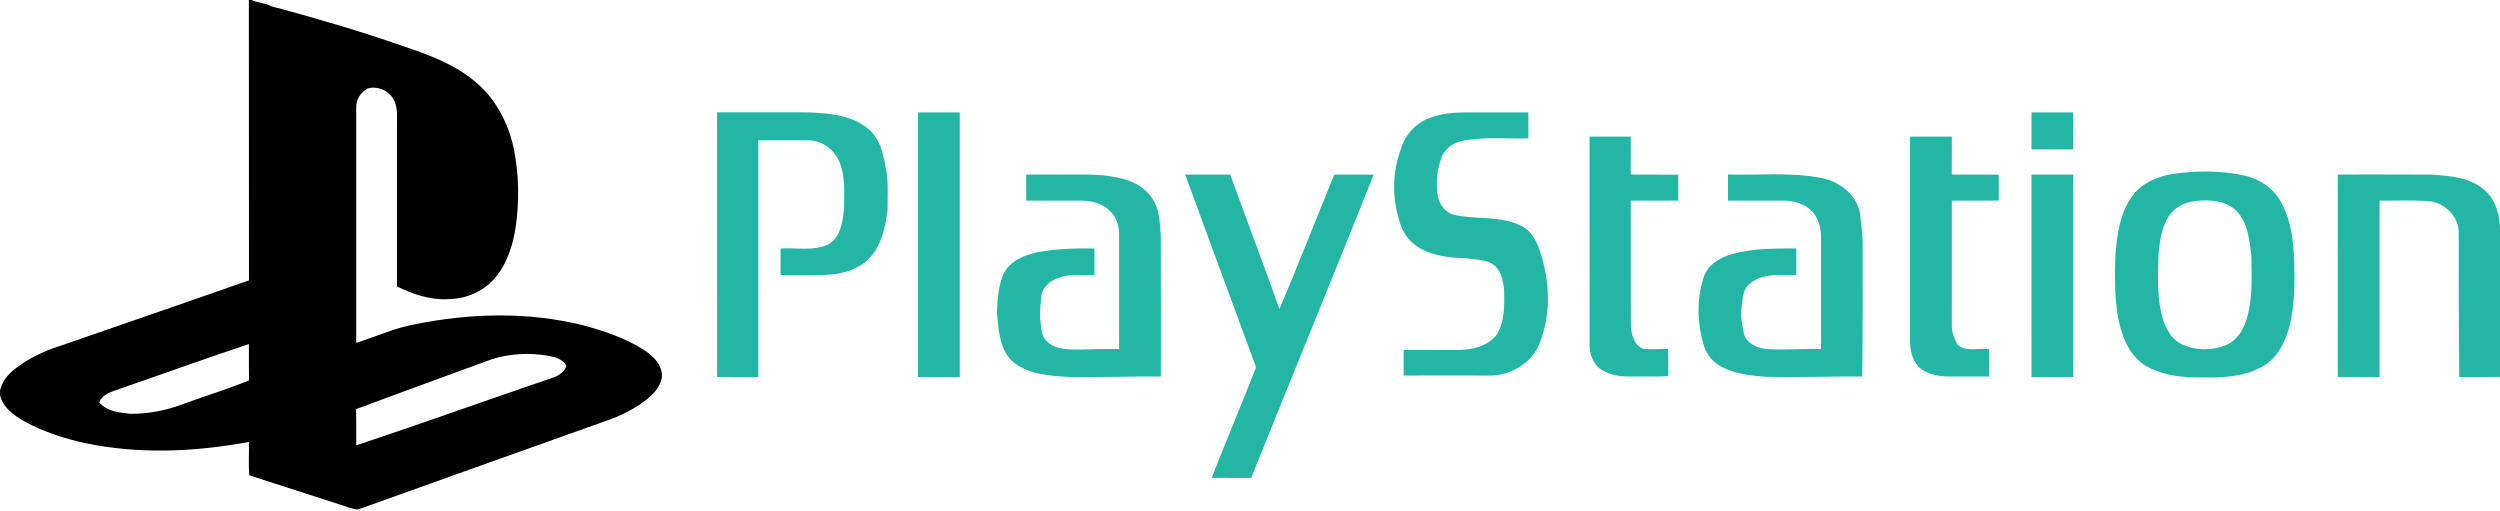
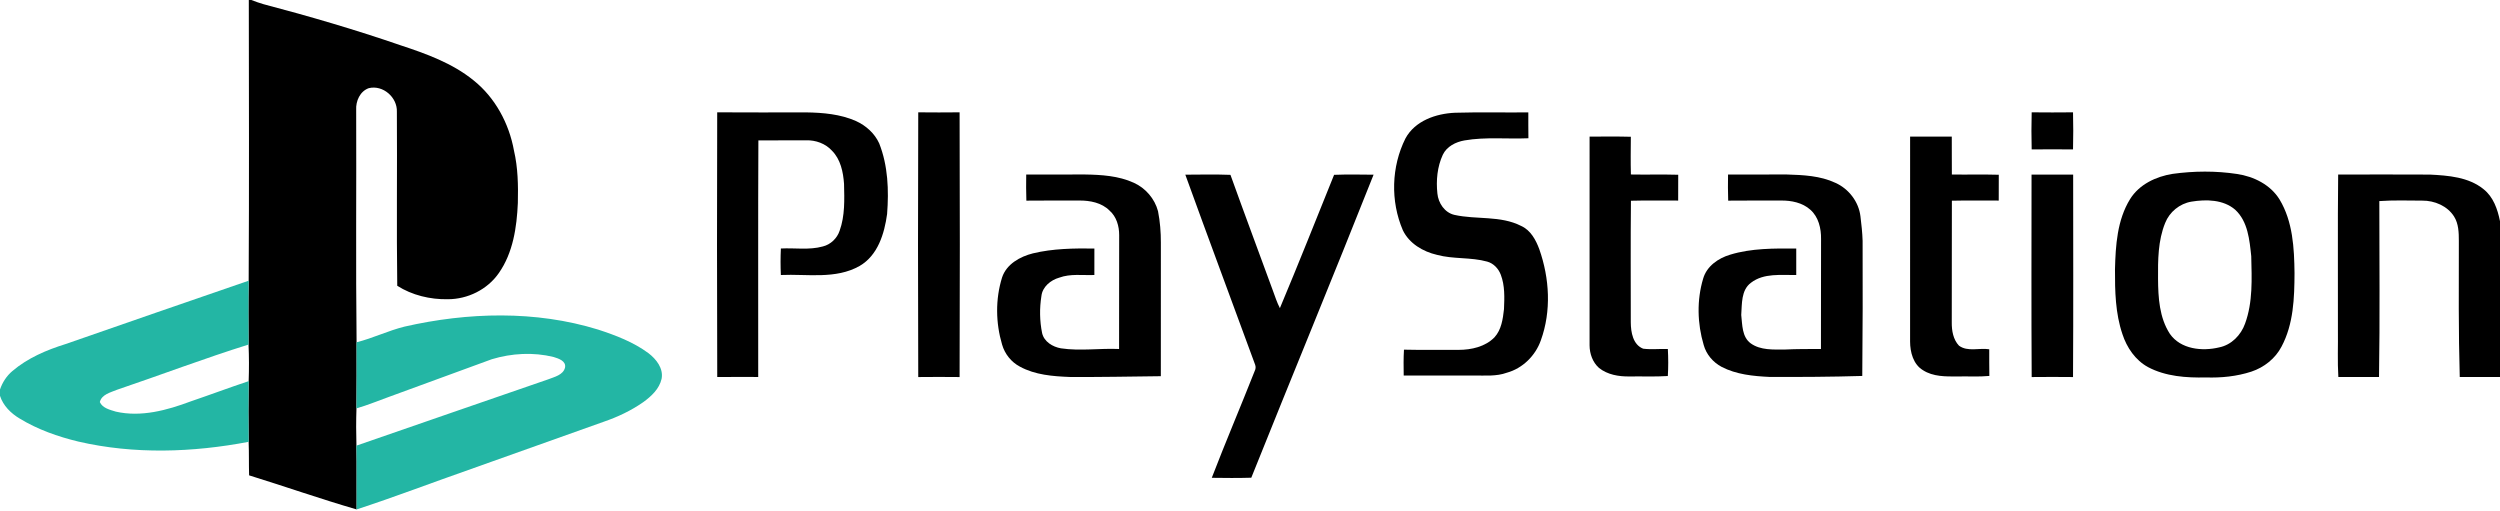
<svg xmlns="http://www.w3.org/2000/svg" width="1318pt" height="269pt" viewBox="0 0 1318 269" version="1.1">
  <g id="#000000ff">
-     <path fill="#000000" opacity="1.00" d=" M 131.20 0.00 L 132.61 0.00 C 135.64 1.43 139.13 1.48 142.17 2.88 C 144.30 4.02 146.78 4.10 149.03 4.89 C 170.14 10.69 191.16 16.87 211.83 24.09 C 225.08 28.57 238.65 33.35 249.61 42.34 C 261.02 51.33 268.19 64.89 270.98 78.99 C 273.62 92.17 273.79 105.80 271.96 119.09 C 270.47 129.21 267.30 139.57 260.28 147.28 C 254.21 154.06 245.10 157.68 236.08 157.73 C 226.71 158.18 217.55 155.14 209.27 150.99 C 209.24 122.66 209.25 94.32 209.27 65.99 C 209.21 61.71 209.81 57.16 207.89 53.17 C 205.54 48.00 199.14 44.96 193.69 46.71 C 189.99 48.69 187.59 52.77 187.79 56.98 C 187.80 98.24 187.78 139.50 187.81 180.76 C 198.02 177.55 207.83 172.98 218.41 171.04 C 247.71 165.06 278.46 164.23 307.60 171.54 C 318.46 174.45 329.26 178.15 338.86 184.09 C 343.25 186.86 347.66 190.64 348.79 195.95 C 349.76 201.00 346.49 205.61 343.00 208.89 C 336.13 214.95 327.74 219.06 319.13 222.02 C 277.88 236.68 236.66 251.44 195.44 266.21 C 193.00 267.06 190.60 268.09 188.05 268.60 C 185.37 268.16 182.82 267.16 180.25 266.34 C 164.01 261.04 147.71 255.90 131.48 250.61 C 130.87 244.76 131.41 238.85 131.22 232.97 C 102.84 238.26 73.39 239.57 45.00 233.63 C 33.84 231.23 22.85 227.64 12.81 222.13 C 7.30 219.01 1.60 214.86 0.00 208.36 L 0.00 206.08 C 0.95 201.44 3.97 197.53 7.63 194.67 C 14.51 189.26 22.47 185.33 30.79 182.67 C 64.27 171.03 97.81 159.56 131.25 147.81 C 131.19 98.54 131.28 49.27 131.20 0.00 M 60.79 205.80 C 57.46 207.02 53.62 208.45 52.33 212.11 C 56.29 216.97 63.11 217.53 68.92 218.17 C 78.40 218.18 87.90 216.35 96.75 212.94 C 108.24 208.74 119.98 205.15 131.31 200.54 C 131.14 194.15 131.28 187.76 131.22 181.37 C 107.65 189.23 84.28 197.71 60.79 205.80 M 259.30 189.38 C 235.45 198.16 211.53 206.78 187.74 215.70 C 187.87 222.07 187.75 228.44 187.81 234.81 C 222.12 223.35 256.20 211.15 290.43 199.47 C 293.88 198.41 297.38 196.54 298.64 192.92 C 296.76 189.35 292.68 188.23 289.02 187.57 C 279.18 185.83 268.84 186.39 259.30 189.38 Z" />
+     <path fill="#000000" opacity="1.00" d=" M 131.17 0.00 L 132.52 0.00 C 134.59 0.78 136.65 1.58 138.79 2.17 C 163.14 8.58 187.32 15.66 211.13 23.86 C 224.66 28.32 238.44 33.26 249.64 42.35 C 261.07 51.46 268.38 65.10 270.96 79.37 C 273.08 88.43 273.23 97.77 273.01 107.02 C 272.45 119.82 270.49 133.26 262.97 143.98 C 256.97 152.64 246.54 157.78 236.06 157.75 C 226.83 157.94 217.21 155.64 209.43 150.66 C 209.01 120.11 209.45 89.52 209.23 58.96 C 209.54 51.35 201.92 44.65 194.42 46.48 C 189.81 48.09 187.50 53.31 187.78 57.96 C 187.94 98.78 187.52 139.62 187.99 180.45 C 187.99 192.06 188.07 203.67 187.93 215.29 C 187.70 221.84 187.73 228.39 187.91 234.94 C 188.12 246.15 187.93 257.36 188.01 268.57 C 168.98 263.04 150.26 256.47 131.33 250.60 C 131.15 244.71 131.32 238.82 131.09 232.93 C 130.94 222.27 130.93 211.60 131.10 200.94 C 131.33 194.51 131.31 188.08 131.04 181.65 C 130.98 170.43 130.91 159.20 131.10 147.98 C 131.38 98.66 131.23 49.33 131.17 0.00 Z" />
+     <path fill="#000000" opacity="1.00" d=" M 378.11 59.22 C 393.74 59.32 409.37 59.27 424.99 59.25 C 433.88 59.38 443.06 60.17 451.27 63.81 C 456.52 66.20 461.10 70.28 463.51 75.58 C 468.18 87.39 468.64 100.32 467.68 112.83 C 466.27 123.16 462.81 134.61 453.23 140.19 C 440.59 147.40 425.51 144.35 411.67 144.98 C 411.46 140.33 411.46 135.67 411.68 131.01 C 419.03 130.62 426.59 131.94 433.79 129.93 C 437.92 128.93 441.34 125.64 442.66 121.62 C 445.50 113.73 445.17 105.20 444.98 96.95 C 444.54 90.70 443.18 84.00 438.58 79.41 C 435.18 75.67 430.03 73.83 425.04 73.97 C 416.63 74.04 408.22 73.95 399.82 74.03 C 399.61 115.59 399.78 157.17 399.73 198.74 C 392.53 198.74 385.33 198.70 378.13 198.76 C 377.95 152.25 377.99 105.73 378.11 59.22 Z" />
+     <path fill="#000000" opacity="1.00" d=" M 484.10 59.22 C 491.36 59.30 498.63 59.30 505.90 59.22 C 506.07 105.74 506.06 152.26 505.90 198.78 C 498.63 198.70 491.36 198.70 484.10 198.78 C 483.94 152.26 483.93 105.74 484.10 59.22 Z" />
+     <path fill="#000000" opacity="1.00" d=" M 740.96 72.97 C 746.01 63.66 757.04 59.88 767.07 59.44 C 779.95 59.06 792.84 59.38 805.73 59.26 C 805.73 63.80 805.71 68.35 805.78 72.89 C 794.55 73.38 783.21 72.10 772.08 74.03 C 767.46 74.84 762.71 77.21 760.63 81.63 C 757.72 87.94 757.06 95.14 757.79 102.00 C 758.27 107.06 761.62 112.12 766.79 113.29 C 778.37 115.88 791.05 113.54 801.94 119.11 C 806.96 121.36 809.71 126.49 811.53 131.42 C 816.93 146.74 817.92 163.96 812.35 179.38 C 809.53 187.47 802.74 194.21 794.42 196.49 C 788.83 198.53 782.82 197.92 777.00 197.97 C 764.68 197.96 752.35 197.98 740.03 197.97 C 739.97 193.42 739.89 188.88 740.17 184.34 C 749.77 184.57 759.37 184.42 768.97 184.45 C 775.73 184.44 782.99 182.82 787.88 177.85 C 791.55 173.84 792.32 168.19 792.90 163.00 C 793.16 156.91 793.42 150.58 791.20 144.79 C 789.98 141.61 787.41 138.84 784.06 137.92 C 775.41 135.51 766.25 136.71 757.59 134.36 C 750.21 132.66 742.94 128.40 739.57 121.36 C 733.00 106.04 733.49 87.88 740.96 72.97 Z" />
+     <path fill="#000000" opacity="1.00" d=" M 1071.10 59.22 C 1078.36 59.30 1085.63 59.30 1092.90 59.22 C 1093.06 65.74 1093.06 72.26 1092.90 78.78 C 1085.63 78.70 1078.36 78.70 1071.10 78.78 C 1070.93 72.26 1070.93 65.74 1071.10 59.22 Z" />
+     <path fill="#000000" opacity="1.00" d=" M 838.03 72.02 C 845.28 72.01 852.53 71.90 859.78 72.10 C 859.73 78.73 859.63 85.36 859.81 91.99 C 868.12 92.15 876.44 91.88 884.76 92.13 C 884.72 96.67 884.74 101.20 884.73 105.74 C 876.43 105.79 868.12 105.59 859.83 105.83 C 859.61 127.21 859.76 148.60 859.75 169.99 C 859.79 175.12 860.86 181.70 866.27 183.83 C 870.58 184.37 874.95 183.83 879.29 184.01 C 879.55 188.75 879.57 193.50 879.28 198.24 C 872.53 198.68 865.76 198.36 859.00 198.47 C 853.39 198.54 847.50 197.56 843.00 193.98 C 839.65 191.02 838.04 186.47 838.02 182.07 C 838.04 145.39 838.02 108.70 838.03 72.02 Z" />
+     <path fill="#000000" opacity="1.00" d=" M 1007.01 72.02 C 1014.33 71.98 1021.66 71.98 1028.98 72.02 C 1029.05 78.68 1028.94 85.34 1029.02 92.00 C 1037.26 92.13 1045.51 91.88 1053.76 92.13 C 1053.72 96.67 1053.73 101.20 1053.73 105.74 C 1045.50 105.78 1037.26 105.61 1029.03 105.81 C 1028.94 127.22 1029.05 148.63 1028.97 170.04 C 1028.93 174.31 1029.73 179.05 1032.78 182.24 C 1037.38 185.62 1043.47 183.30 1048.73 184.14 C 1048.75 188.83 1048.69 193.51 1048.79 198.19 C 1043.20 198.74 1037.59 198.33 1031.99 198.47 C 1025.82 198.50 1019.16 198.64 1013.78 195.16 C 1008.66 192.08 1007.01 185.66 1007.00 180.05 C 1007.01 144.04 1006.98 108.03 1007.01 72.02 Z" />
+     <path fill="#000000" opacity="1.00" d=" M 1145.43 91.66 C 1156.65 90.12 1168.15 90.02 1179.36 91.72 C 1188.20 93.03 1197.00 97.38 1201.80 105.19 C 1208.79 116.80 1209.52 130.79 1209.67 143.99 C 1209.62 157.10 1209.15 170.89 1202.83 182.72 C 1199.56 189.02 1193.62 193.70 1186.93 195.92 C 1179.23 198.44 1171.07 199.25 1163.00 198.99 C 1152.62 199.22 1141.74 198.48 1132.41 193.52 C 1125.74 189.87 1121.24 183.23 1118.93 176.12 C 1115.22 165.17 1114.97 153.45 1115.02 141.99 C 1115.33 129.39 1116.17 116.02 1122.96 105.00 C 1127.78 97.21 1136.64 93.06 1145.43 91.66 M 1155.30 106.31 C 1149.10 107.36 1143.76 111.74 1141.46 117.57 C 1137.68 126.87 1137.65 137.13 1137.72 147.01 C 1137.79 156.88 1138.41 167.50 1143.96 176.01 C 1149.63 184.14 1160.99 185.32 1169.95 183.14 C 1176.40 181.86 1181.45 176.66 1183.60 170.60 C 1187.76 159.26 1187.13 146.96 1186.86 135.09 C 1185.95 126.54 1185.12 116.80 1178.42 110.59 C 1172.16 105.15 1163.06 105.03 1155.30 106.31 Z" />
+     <path fill="#000000" opacity="1.00" d=" M 541.02 92.02 C 551.35 91.97 561.67 92.02 572.00 91.99 C 580.68 92.13 589.68 92.68 597.70 96.34 C 603.90 99.11 608.79 104.77 610.51 111.35 C 611.58 116.83 612.03 122.43 612.01 128.01 C 611.97 151.45 612.03 174.89 611.99 198.33 C 595.99 198.51 579.99 198.85 563.98 198.74 C 555.05 198.39 545.71 197.66 537.71 193.30 C 533.14 190.90 529.72 186.61 528.30 181.66 C 524.91 170.23 524.73 157.73 528.28 146.32 C 530.60 139.24 537.74 135.28 544.56 133.57 C 555.15 131.02 566.13 130.88 576.96 131.02 C 576.99 135.67 576.99 140.32 576.95 144.98 C 570.77 145.24 564.36 144.18 558.42 146.38 C 553.93 147.64 549.57 151.20 549.03 156.08 C 548.00 162.56 548.10 169.22 549.41 175.65 C 550.48 180.19 555.00 182.88 559.33 183.64 C 569.48 185.14 579.77 183.55 589.98 183.99 C 590.04 163.98 589.96 143.97 590.03 123.96 C 590.05 119.24 588.61 114.22 584.96 111.03 C 580.82 106.84 574.66 105.68 568.98 105.72 C 559.69 105.73 550.39 105.69 541.10 105.78 C 540.94 101.19 540.96 96.60 541.02 92.02 Z" />
+     <path fill="#000000" opacity="1.00" d=" M 624.90 92.09 C 632.83 92.04 640.77 91.88 648.70 92.18 C 656.00 112.50 663.57 132.73 670.99 153.00 C 672.18 156.18 673.18 159.43 674.76 162.45 C 684.56 139.14 693.86 115.62 703.33 92.17 C 710.26 91.90 717.21 92.02 724.15 92.10 C 702.99 145.47 681.03 198.55 659.68 251.85 C 652.73 252.07 645.79 251.99 638.85 251.90 C 646.12 233.01 654.06 214.39 661.49 195.56 C 662.02 194.51 662.10 193.44 661.73 192.34 C 649.48 158.92 637.01 125.57 624.90 92.09 Z" />
+     <path fill="#000000" opacity="1.00" d=" M 911.02 92.01 C 921.35 91.97 931.67 92.02 942.00 91.99 C 950.64 92.25 959.69 92.65 967.64 96.40 C 974.65 99.52 979.93 106.40 980.83 114.05 C 981.36 118.35 981.84 122.66 981.97 126.99 C 982.08 150.72 982.00 174.47 981.79 198.20 C 965.52 198.69 949.23 198.78 932.95 198.72 C 924.33 198.31 915.39 197.45 907.62 193.40 C 903.12 191.00 899.56 186.84 898.19 181.89 C 894.82 170.57 894.50 158.20 897.91 146.86 C 899.81 140.31 905.89 136.12 912.15 134.26 C 923.40 130.83 935.33 130.96 946.98 131.02 C 947.02 135.68 947.02 140.33 946.98 144.99 C 938.94 145.12 929.91 143.83 923.09 149.08 C 917.85 152.98 918.40 160.25 917.98 166.06 C 918.57 171.20 918.32 177.62 922.98 181.02 C 928.17 184.74 934.92 184.26 940.99 184.27 C 947.32 183.97 953.66 183.99 960.00 183.99 C 960.08 164.65 959.98 145.31 960.06 125.97 C 960.14 120.43 958.74 114.38 954.43 110.58 C 950.25 106.83 944.44 105.67 938.98 105.72 C 929.69 105.74 920.39 105.69 911.10 105.78 C 910.93 101.19 910.96 96.60 911.02 92.01 Z" />
+     <path fill="#000000" opacity="1.00" d=" M 1071.03 92.04 C 1078.34 92.01 1085.65 92.02 1092.97 92.04 C 1092.98 127.62 1093.11 163.20 1092.90 198.78 C 1085.63 198.70 1078.36 198.70 1071.10 198.78 C 1070.89 163.20 1071.02 127.62 1071.03 92.04 Z" />
+     <path fill="#000000" opacity="1.00" d=" M 1232.68 92.02 C 1248.79 91.99 1264.91 91.96 1281.02 92.04 C 1290.75 92.53 1301.43 93.33 1309.30 99.71 C 1314.52 103.83 1316.74 110.34 1318.00 116.63 L 1318.00 198.74 C 1310.92 198.72 1303.85 198.71 1296.78 198.77 C 1296.09 174.86 1296.27 150.93 1296.30 127.01 C 1296.30 122.64 1296.19 117.98 1293.80 114.17 C 1290.27 108.56 1283.48 105.71 1277.01 105.77 C 1269.46 105.74 1261.90 105.48 1254.38 106.01 C 1254.39 136.93 1254.72 167.86 1254.22 198.77 C 1247.07 198.72 1239.92 198.72 1232.78 198.77 C 1232.26 190.52 1232.67 182.26 1232.55 174.00 C 1232.64 146.68 1232.37 119.34 1232.68 92.02 Z" />
  </g>
  <g id="#23b6a4ff">
-     <path fill="#23b6a4" opacity="1.00" d=" M 378.04 59.23 C 394.03 59.28 410.02 59.25 426.01 59.24 C 437.21 59.71 449.66 60.64 458.41 68.52 C 465.23 74.67 466.12 84.35 467.72 92.84 C 468.22 98.90 467.89 105.01 467.90 111.08 C 466.71 119.77 464.86 129.03 458.72 135.70 C 452.81 142.31 443.62 144.57 435.09 144.96 C 427.23 145.06 419.37 144.97 411.51 145.00 C 411.50 140.33 411.50 135.67 411.51 131.00 C 419.88 130.48 428.78 132.51 436.68 128.85 C 443.30 125.15 444.18 116.89 444.98 110.12 C 445.02 101.61 445.87 92.66 442.24 84.69 C 439.53 78.78 433.67 74.41 427.13 73.99 C 418.00 74.00 408.88 74.00 399.75 74.00 C 399.74 115.58 399.75 157.17 399.75 198.75 C 392.52 198.74 385.30 198.77 378.07 198.73 C 378.02 152.23 378.08 105.73 378.04 59.23 Z" />
-     <path fill="#23b6a4" opacity="1.00" d=" M 484.01 59.25 C 491.33 59.25 498.66 59.26 505.99 59.25 C 506.01 105.75 506.00 152.25 505.99 198.75 C 498.66 198.74 491.33 198.74 484.01 198.75 C 483.99 152.25 484.00 105.75 484.01 59.25 Z" />
-     <path fill="#23b6a4" opacity="1.00" d=" M 753.11 62.41 C 759.38 59.84 766.26 59.30 772.98 59.24 C 783.90 59.27 794.82 59.24 805.75 59.25 C 805.75 63.82 805.73 68.39 805.77 72.96 C 794.47 73.22 783.09 72.14 771.89 74.04 C 767.04 74.96 762.12 77.65 760.20 82.45 C 757.68 88.94 756.84 96.14 757.94 103.03 C 758.70 107.70 761.96 112.20 766.75 113.28 C 778.34 115.97 791.04 113.47 801.94 119.11 C 806.96 121.38 809.76 126.50 811.53 131.47 C 817.16 147.45 818.03 165.62 811.48 181.46 C 807.29 191.51 796.66 197.78 785.97 197.98 C 770.65 197.93 755.32 197.92 740.00 197.98 C 740.00 193.49 739.99 189.00 740.00 184.51 C 749.94 184.47 759.87 184.56 769.81 184.47 C 776.73 184.31 784.24 182.33 788.81 176.79 C 793.45 169.79 793.11 160.94 792.98 152.90 C 792.46 147.89 791.34 142.17 786.85 139.18 C 782.68 136.67 777.65 136.96 773.02 136.16 C 763.87 135.91 754.09 134.88 746.40 129.42 C 741.74 126.16 738.73 120.98 737.50 115.48 C 733.81 103.48 734.16 90.35 738.56 78.59 C 740.59 71.33 746.09 65.19 753.11 62.41 Z" />
-     <path fill="#23b6a4" opacity="1.00" d=" M 1071.01 59.25 C 1078.33 59.26 1085.66 59.26 1092.99 59.25 C 1093.00 65.75 1093.00 72.25 1092.99 78.75 C 1085.66 78.75 1078.33 78.74 1071.01 78.75 C 1070.99 72.25 1070.99 65.75 1071.01 59.25 Z" />
-     <path fill="#23b6a4" opacity="1.00" d=" M 838.02 72.00 C 845.26 72.00 852.50 71.99 859.75 72.01 C 859.73 78.69 859.77 85.38 859.72 92.06 C 868.06 92.05 876.39 92.03 884.73 92.07 C 884.76 96.63 884.74 101.19 884.75 105.75 C 876.41 105.75 868.08 105.74 859.75 105.75 C 859.77 127.52 859.69 149.29 859.79 171.05 C 859.88 175.93 861.27 182.05 866.43 183.90 C 870.72 184.34 875.07 183.81 879.40 184.01 C 879.58 188.72 879.45 193.43 879.51 198.14 C 875.03 198.81 870.50 198.39 866.00 198.49 C 859.33 198.41 852.18 199.20 846.08 195.89 C 841.07 193.81 838.32 188.32 838.05 183.12 C 838.03 146.08 838.10 109.04 838.02 72.00 Z" />
-     <path fill="#23b6a4" opacity="1.00" d=" M 1007.00 72.00 C 1014.33 72.00 1021.66 72.00 1029.00 72.00 C 1028.98 78.68 1029.04 85.37 1028.96 92.05 C 1037.22 92.07 1045.47 92.03 1053.73 92.07 C 1053.76 96.63 1053.74 101.19 1053.75 105.75 C 1045.50 105.75 1037.25 105.74 1029.00 105.75 C 1028.99 127.83 1029.02 149.92 1028.99 172.00 C 1028.97 175.57 1030.49 178.88 1032.16 181.96 C 1036.95 185.63 1043.19 183.33 1048.71 184.14 C 1048.77 188.92 1048.74 193.71 1048.73 198.50 C 1041.46 198.48 1034.19 198.51 1026.92 198.50 C 1021.48 198.39 1015.69 197.25 1011.57 193.46 C 1007.38 189.14 1006.77 182.73 1006.99 177.01 C 1007.02 142.01 1006.99 107.00 1007.00 72.00 Z" />
-     <path fill="#23b6a4" opacity="1.00" d=" M 1145.53 91.67 C 1157.87 89.97 1170.60 89.82 1182.84 92.45 C 1191.36 94.26 1199.38 99.66 1203.14 107.68 C 1207.93 116.64 1208.99 126.98 1209.49 136.96 C 1209.76 148.43 1209.86 160.10 1207.18 171.32 C 1204.98 180.04 1200.68 189.02 1192.41 193.44 C 1183.17 198.45 1172.25 199.22 1161.93 198.95 C 1151.22 199.22 1139.85 198.17 1130.53 192.41 C 1122.01 186.68 1118.31 176.49 1116.54 166.82 C 1114.79 155.96 1114.77 144.90 1115.30 133.94 C 1116.13 123.26 1117.74 112.00 1124.26 103.14 C 1129.28 96.41 1137.45 92.99 1145.53 91.67 M 1155.20 106.32 C 1151.11 107.16 1147.21 109.20 1144.55 112.45 C 1139.67 118.48 1138.69 126.56 1137.96 134.02 C 1137.70 145.29 1136.93 156.87 1140.17 167.83 C 1141.79 173.39 1144.90 179.02 1150.38 181.56 C 1157.04 184.71 1165.02 184.85 1171.98 182.55 C 1178.12 180.64 1182.40 174.96 1184.17 168.98 C 1187.80 157.98 1187.03 146.26 1186.91 134.87 C 1185.89 126.21 1185.00 116.26 1177.96 110.17 C 1171.62 105.11 1162.82 105.08 1155.20 106.32 Z" />
-     <path fill="#23b6a4" opacity="1.00" d=" M 541.00 92.00 C 549.99 92.00 558.98 92.00 567.97 92.00 C 576.95 91.91 586.15 92.25 594.73 95.14 C 600.54 97.00 605.67 101.04 608.55 106.45 C 611.55 111.75 611.35 118.06 611.96 123.94 C 612.05 148.79 611.98 173.64 612.00 198.49 C 595.99 198.40 579.99 198.94 563.98 198.75 C 553.32 198.19 541.40 197.48 533.09 189.92 C 526.65 183.04 526.34 172.95 525.56 164.09 C 526.02 157.38 526.31 150.44 529.15 144.23 C 532.52 137.55 540.02 134.46 546.95 133.01 C 556.83 131.06 566.94 130.88 576.98 131.00 C 576.92 135.66 576.95 140.33 576.95 145.00 C 570.74 145.27 564.30 144.10 558.37 146.42 C 553.56 147.68 549.07 151.79 548.90 157.00 C 548.63 160.95 547.87 164.92 548.50 168.88 C 548.92 172.72 548.83 177.17 551.92 180.00 C 556.70 184.60 563.82 184.23 569.97 184.27 C 576.64 184.02 583.32 183.94 590.00 184.00 C 589.99 163.28 590.02 142.56 589.99 121.84 C 589.49 118.10 588.34 114.14 585.45 111.53 C 581.58 107.27 575.59 105.74 570.02 105.76 C 560.35 105.73 550.68 105.76 541.01 105.75 C 540.99 101.17 541.00 96.58 541.00 92.00 Z" />
-     <path fill="#23b6a4" opacity="1.00" d=" M 624.83 92.03 C 632.75 92.07 640.67 92.05 648.59 92.05 C 657.14 115.70 666.10 139.20 674.50 162.90 C 684.57 139.47 693.73 115.64 703.43 92.05 C 710.35 92.07 717.28 92.03 724.21 92.07 C 702.92 145.46 681.07 198.64 659.60 251.96 C 652.66 251.93 645.72 251.96 638.79 251.94 C 646.33 232.53 654.52 213.37 662.08 193.97 C 662.19 192.36 661.13 191.00 660.70 189.51 C 648.75 157.02 636.71 124.55 624.83 92.03 Z" />
-     <path fill="#23b6a4" opacity="1.00" d=" M 911.00 92.00 C 927.38 92.49 943.98 90.64 960.17 93.84 C 969.65 95.59 978.61 102.43 980.55 112.23 C 981.17 117.11 981.77 122.01 981.98 126.93 C 982.02 150.79 982.09 174.65 981.73 198.50 C 964.80 198.36 947.87 199.06 930.93 198.66 C 922.97 198.02 914.74 197.21 907.58 193.39 C 903.28 191.06 899.78 187.17 898.37 182.45 C 894.76 170.76 894.36 157.89 898.16 146.20 C 900.34 139.39 907.07 135.56 913.60 133.83 C 924.45 130.88 935.84 130.97 947.00 131.00 C 947.00 135.67 947.00 140.33 947.00 145.00 C 938.75 145.12 929.27 143.74 922.52 149.58 C 918.59 152.53 918.78 157.73 918.16 162.10 C 917.41 166.68 918.50 171.25 919.34 175.73 C 920.73 181.29 926.86 183.76 932.08 184.06 C 941.39 184.67 950.72 183.64 960.05 184.04 C 960.05 164.04 960.05 144.04 960.06 124.04 C 959.79 119.36 958.43 114.39 954.94 111.06 C 951.03 107.21 945.37 105.75 940.02 105.76 C 930.35 105.73 920.67 105.76 911.01 105.75 C 910.99 101.17 911.00 96.58 911.00 92.00 Z" />
-     <path fill="#23b6a4" opacity="1.00" d=" M 1071.00 92.05 C 1078.33 92.05 1085.66 92.05 1093.00 92.05 C 1093.00 127.62 1093.01 163.18 1092.99 198.75 C 1085.66 198.74 1078.33 198.74 1071.01 198.75 C 1070.99 163.18 1071.00 127.62 1071.00 92.05 Z" />
-     <path fill="#23b6a4" opacity="1.00" d=" M 1232.51 92.00 C 1249.02 92.04 1265.54 91.92 1282.06 92.06 C 1292.27 92.75 1303.89 93.69 1311.33 101.63 C 1316.05 106.47 1317.51 113.26 1318.00 119.78 L 1318.00 198.70 C 1310.83 198.80 1303.67 198.73 1296.50 198.74 C 1296.28 173.52 1296.22 148.29 1296.21 123.06 C 1296.58 114.03 1288.65 106.63 1279.97 105.96 C 1271.49 105.49 1262.99 105.87 1254.51 105.75 C 1254.48 136.74 1254.49 167.74 1254.50 198.74 C 1247.16 198.75 1239.83 198.76 1232.49 198.73 C 1232.52 163.15 1232.49 127.58 1232.51 92.00 Z" />
+     <path fill="#23b6a4" opacity="1.00" d=" M 34.57 181.39 C 66.73 170.20 98.90 159.04 131.10 147.98 C 130.91 159.20 130.98 170.43 131.04 181.65 C 107.68 188.94 84.77 197.68 61.59 205.52 C 58.26 206.92 53.61 207.94 52.63 211.97 C 54.08 215.20 57.99 216.05 61.07 217.01 C 74.38 220.05 88.09 216.28 100.56 211.61 C 110.77 208.14 120.87 204.34 131.10 200.94 C 130.93 211.60 130.94 222.27 131.09 232.93 C 101.54 238.56 70.73 239.61 41.28 232.79 C 30.50 230.19 19.86 226.44 10.36 220.65 C 5.74 217.90 1.69 213.91 0.00 208.69 L 0.00 205.34 C 1.28 201.57 3.51 198.14 6.57 195.58 C 14.64 188.72 24.55 184.51 34.57 181.39 Z" />
+     <path fill="#23b6a4" opacity="1.00" d=" M 213.26 172.19 C 246.68 164.58 282.30 163.58 315.30 173.75 C 324.60 176.78 333.92 180.33 341.85 186.18 C 345.95 189.31 349.85 194.20 348.80 199.70 C 347.60 205.06 343.32 208.98 339.04 212.07 C 332.73 216.47 325.70 219.79 318.44 222.29 C 295.07 230.58 271.70 238.91 248.34 247.26 C 228.21 254.30 208.28 261.94 188.01 268.57 C 187.93 257.36 188.12 246.15 187.91 234.94 C 221.62 223.32 255.28 211.56 289.01 199.99 C 292.28 198.70 296.90 197.71 297.88 193.81 C 298.58 190.31 294.47 189.01 291.87 188.21 C 281.20 185.57 269.77 186.22 259.29 189.38 C 241.25 195.99 223.21 202.60 205.16 209.20 C 199.42 211.25 193.80 213.62 187.93 215.29 C 188.07 203.67 187.99 192.06 187.99 180.45 C 196.60 178.28 204.64 174.33 213.26 172.19 Z" />
  </g>
</svg>
